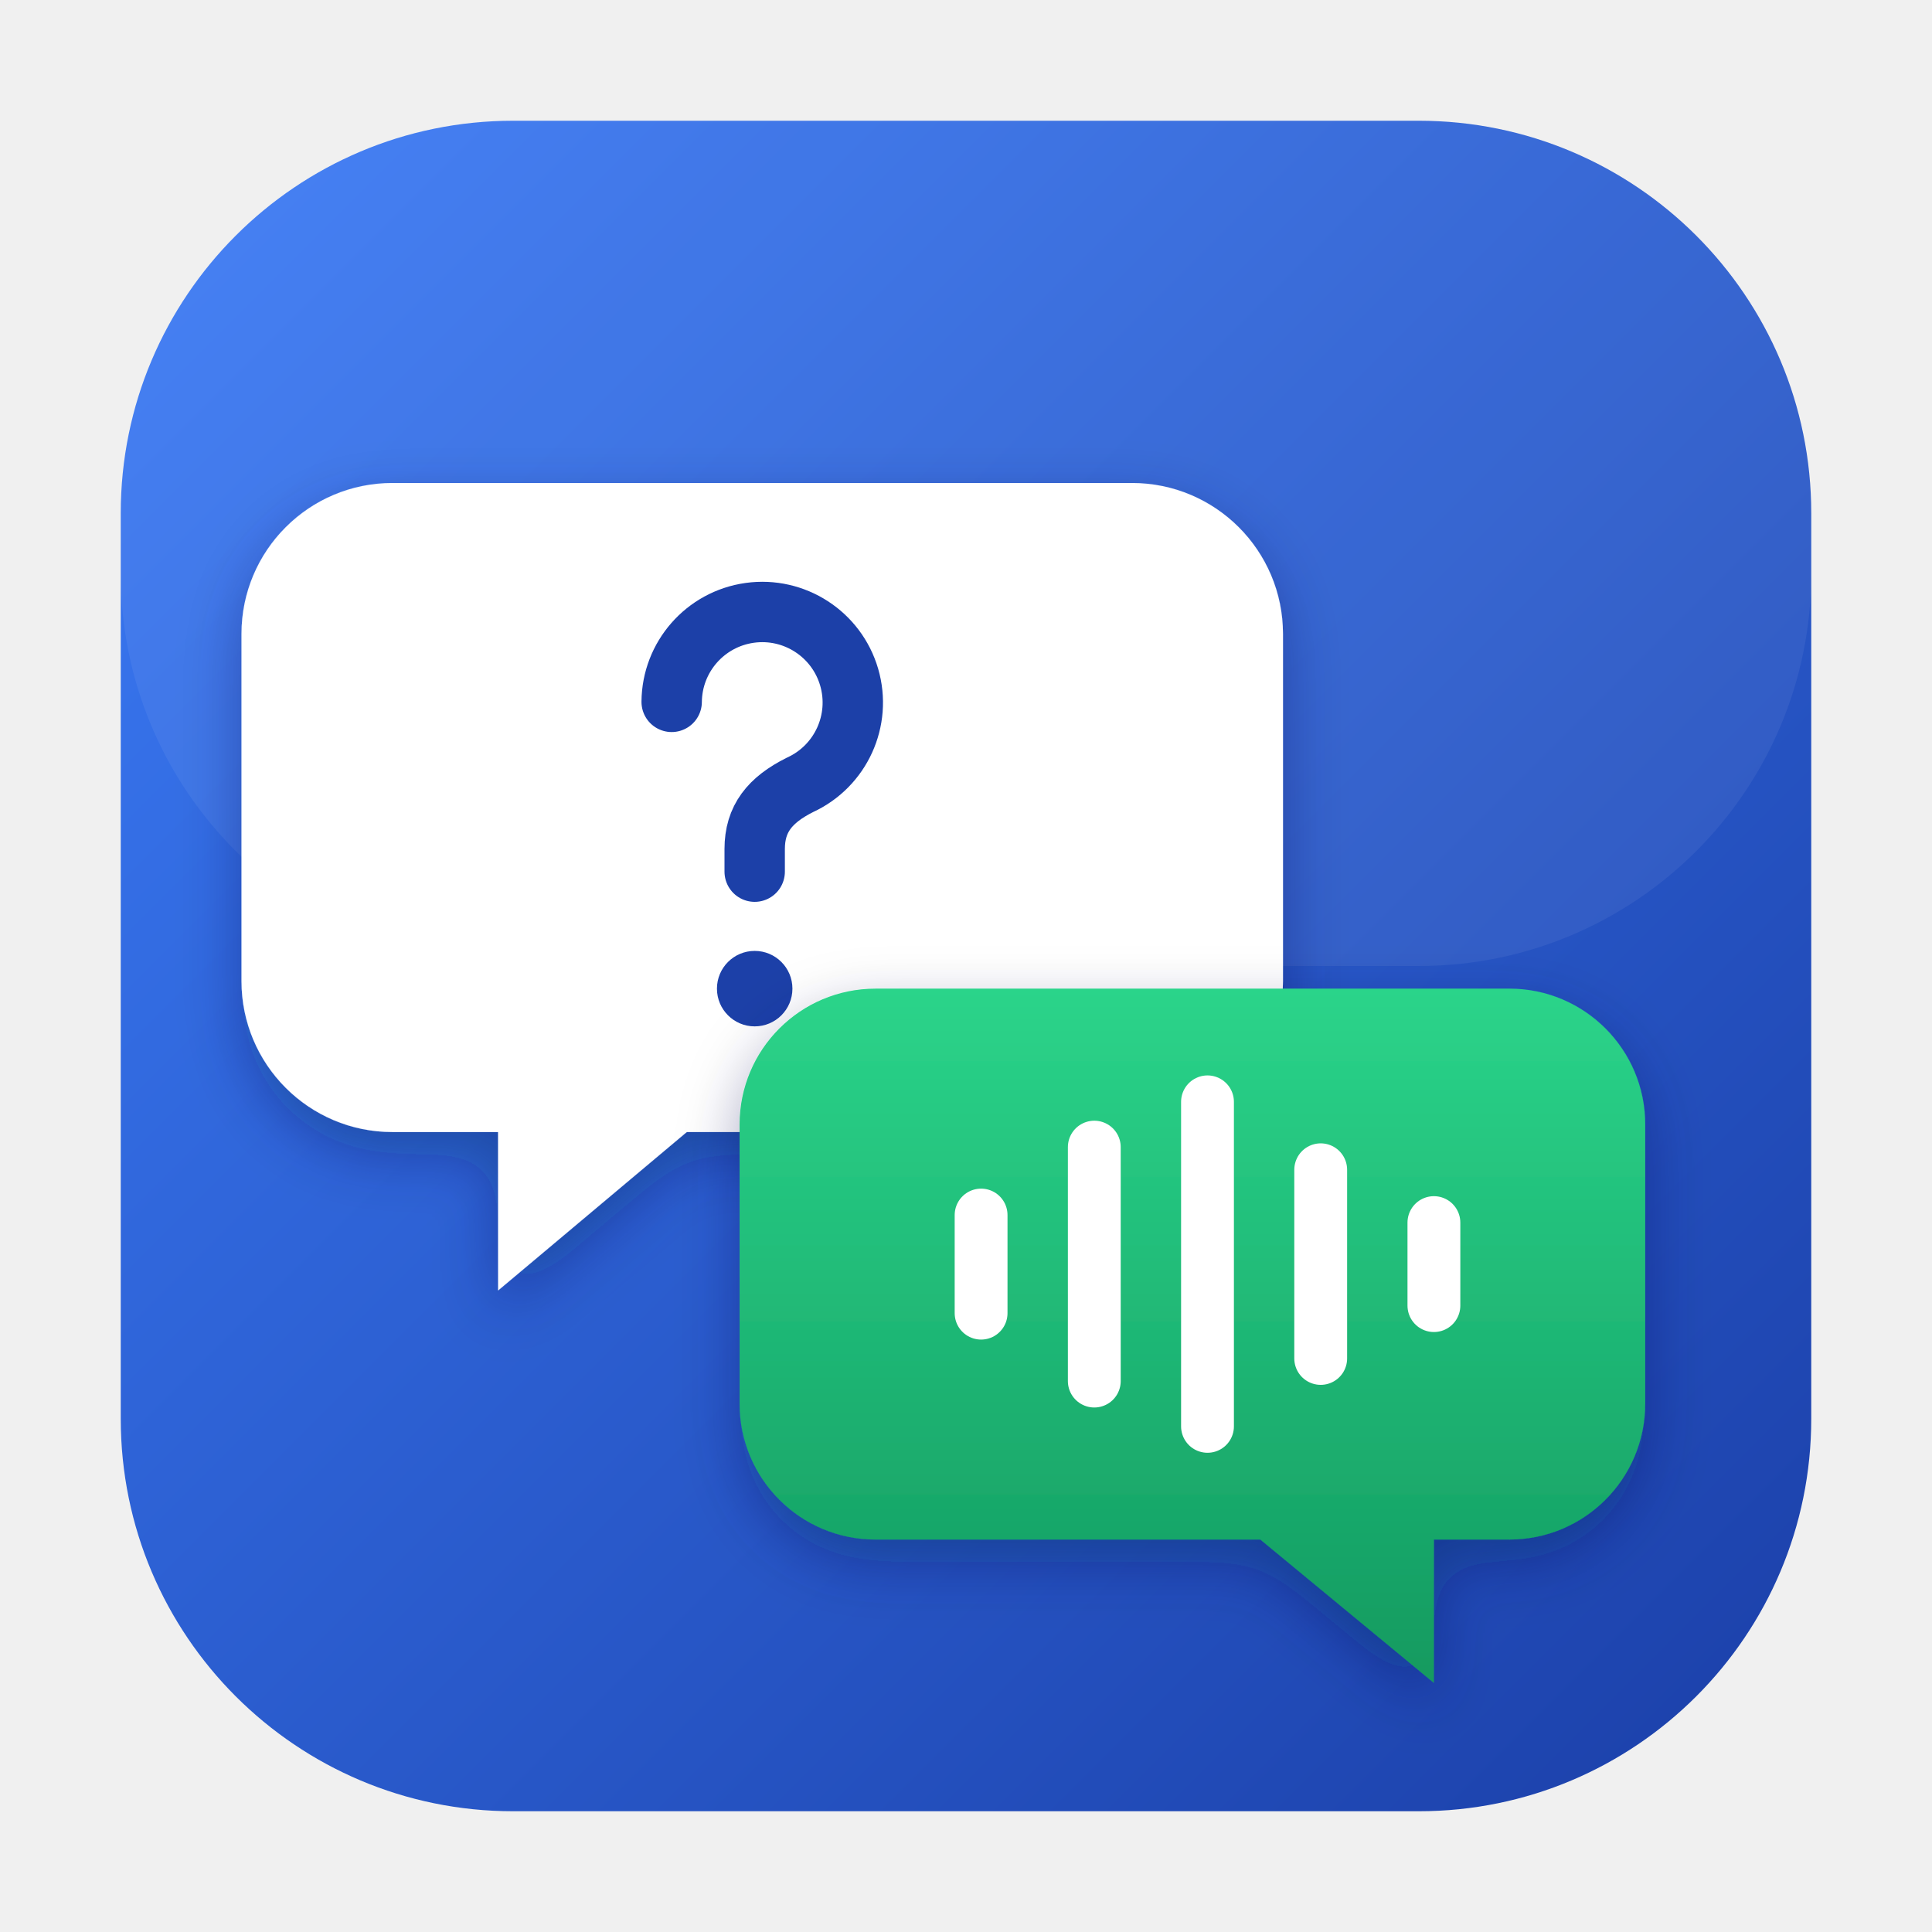
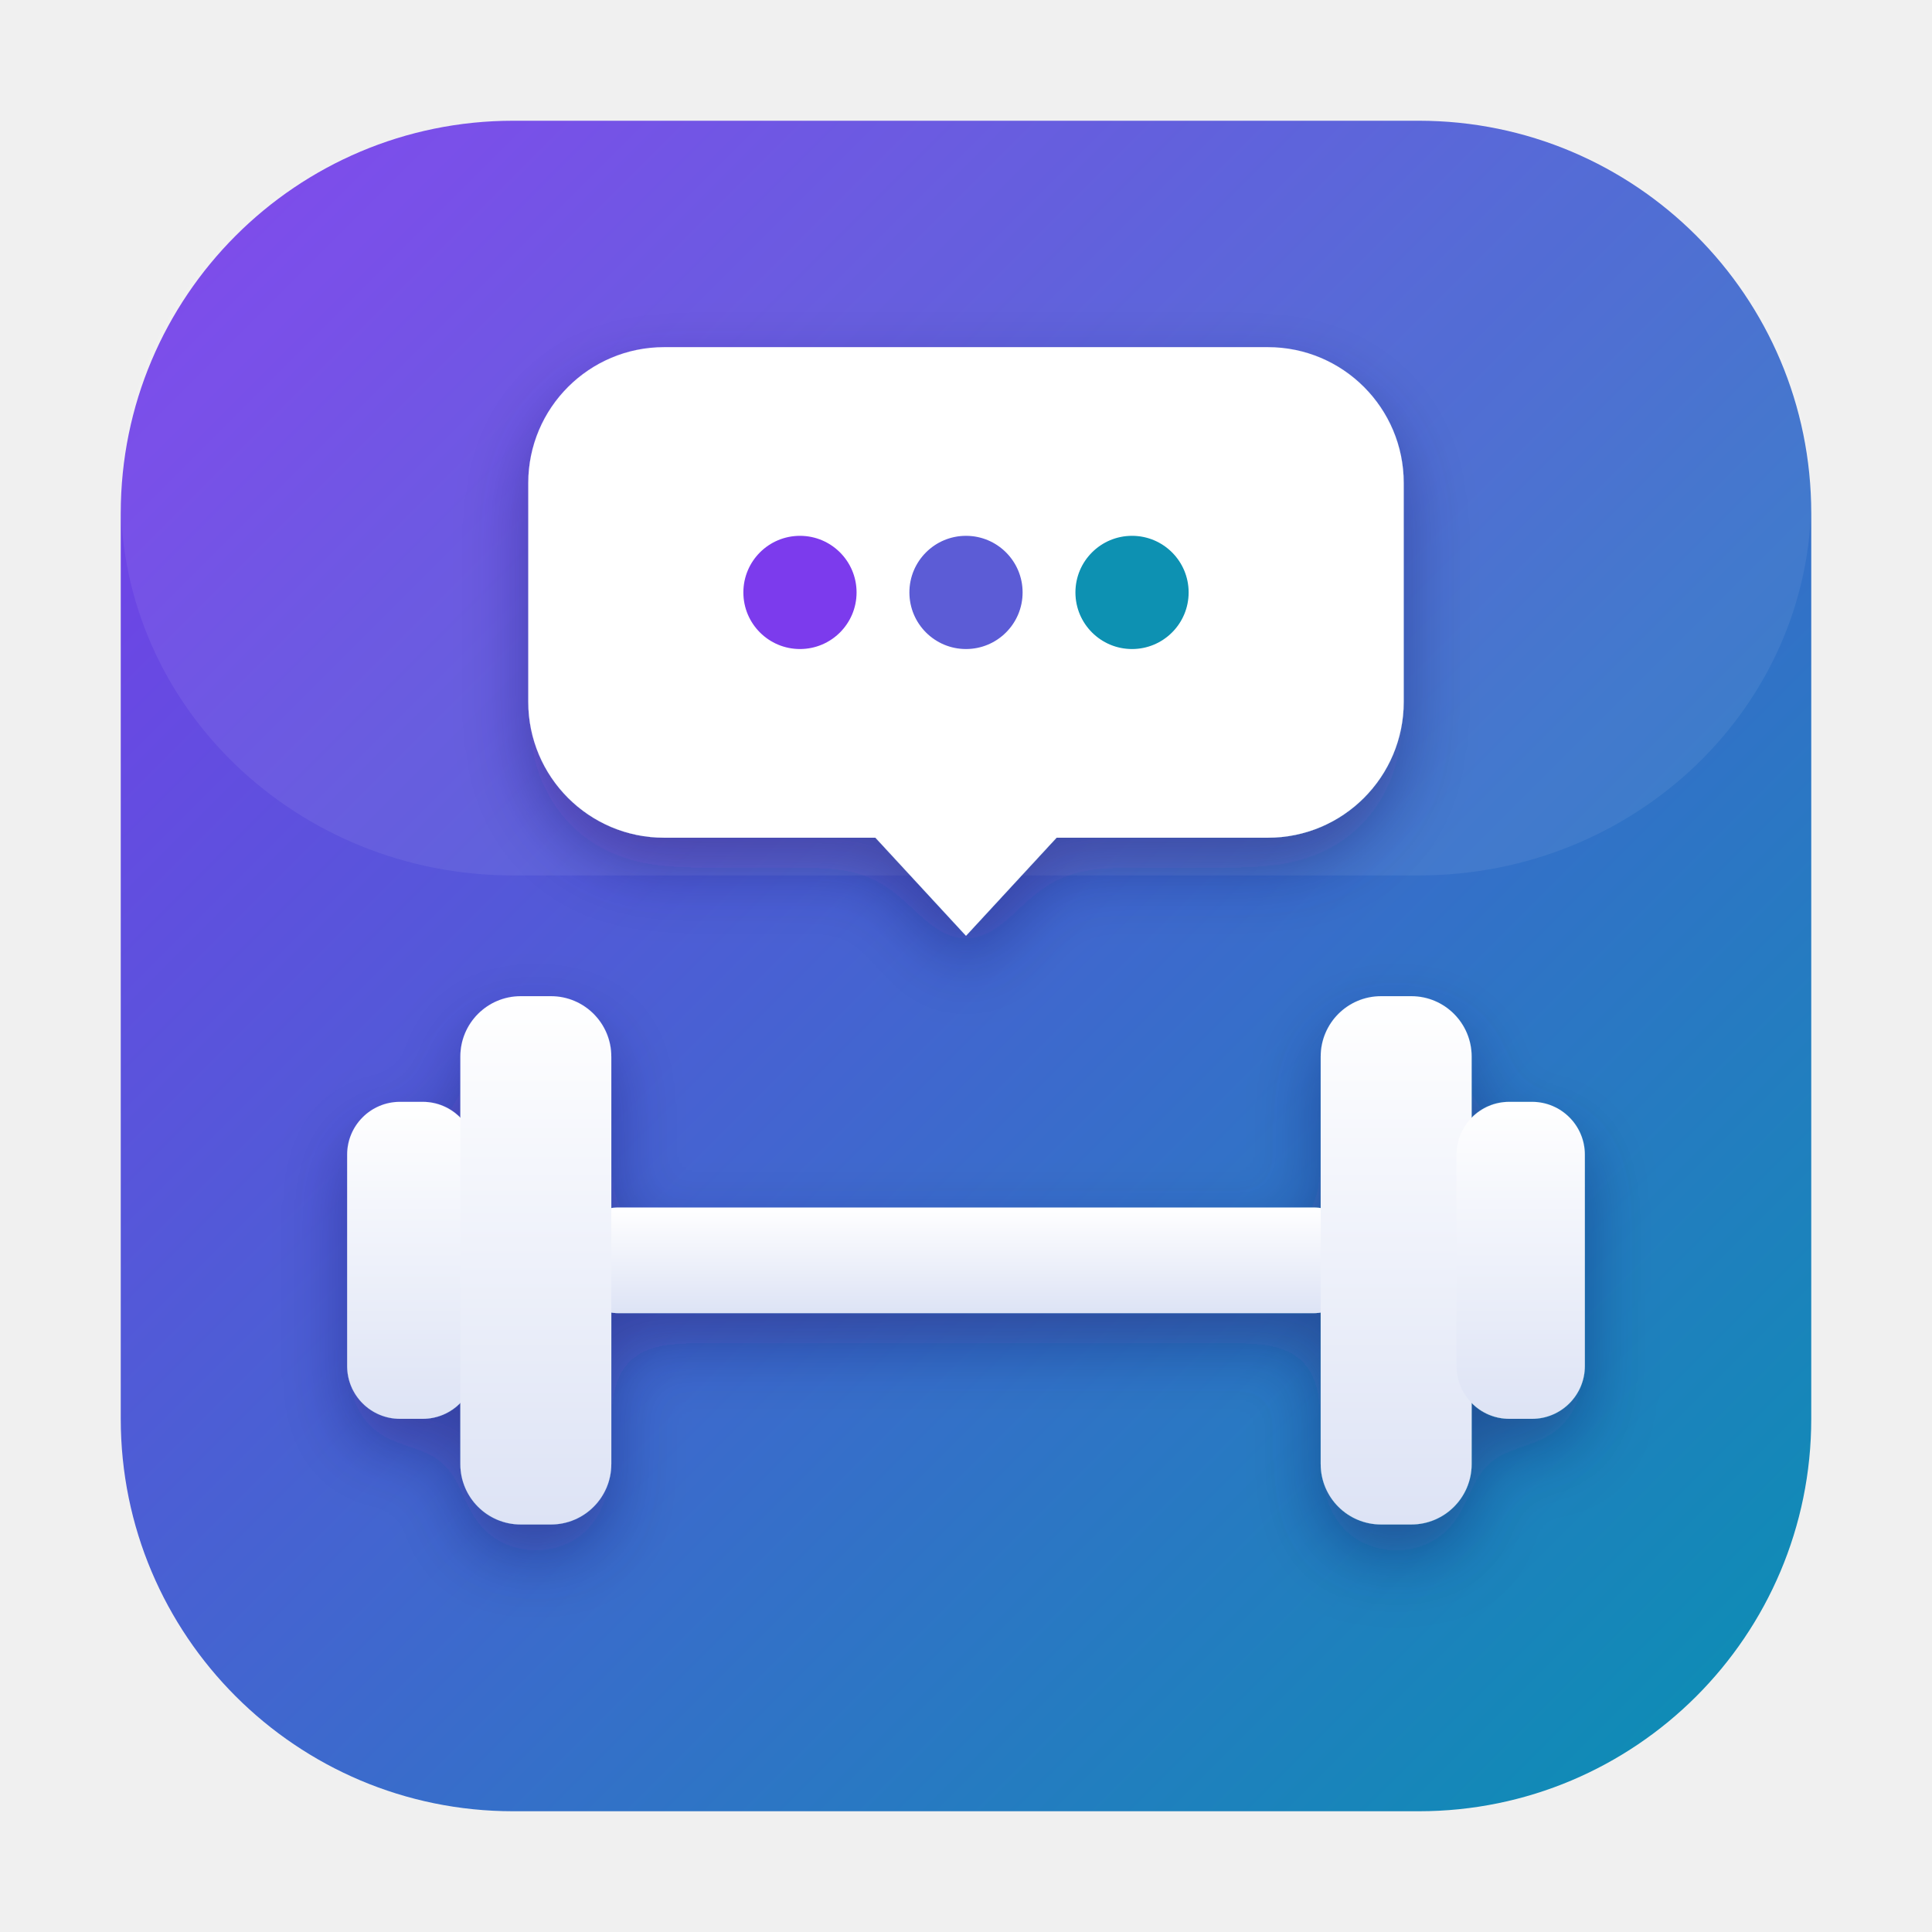
<svg xmlns="http://www.w3.org/2000/svg" viewBox="0 0 512 512" width="512" height="512">
  <defs>
    <linearGradient id="bg" x1="0" y1="0" x2="1" y2="1">
-       <stop offset="0" stop-color="#3B7BF6" />
-       <stop offset="1" stop-color="#1B3FA8" />
+       <stop offset="0" stop-color="#7C3AED" />
+       <stop offset="1" stop-color="#0891B2" />
    </linearGradient>
-     <linearGradient id="bubbleB" x1="0" y1="0" x2="0" y2="1">
-       <stop offset="0" stop-color="#2BD48A" />
-       <stop offset="1" stop-color="#139A60" />
+     <linearGradient id="plate" x1="0" y1="0" x2="0" y2="1">
+       <stop offset="0" stop-color="#FFFFFF" />
+       <stop offset="1" stop-color="#DDE3F5" />
    </linearGradient>
    <filter id="shadow" x="-20%" y="-20%" width="140%" height="140%">
-       <feDropShadow dx="0" dy="6" stdDeviation="8" flood-color="#0B1B4D" flood-opacity="0.35" />
+       <feDropShadow dx="0" dy="8" stdDeviation="9" flood-color="#1E0B4D" flood-opacity="0.35" />
    </filter>
  </defs>
  <rect x="32" y="32" width="448" height="448" rx="104" fill="url(#bg)" />
-   <rect x="32" y="32" width="448" height="224" rx="104" fill="#FFFFFF" opacity="0.06" />
+   <rect x="32" y="32" width="448" height="200" rx="104" fill="#FFFFFF" opacity="0.07" />
  <g filter="url(#shadow)">
-     <path d="M104 128 h196 a40 40 0 0 1 40 40 v92 a40 40 0 0 1 -40 40 h-118 l-50 42 v-42 h-28 a40 40 0 0 1 -40 -40 v-92 a40 40 0 0 1 40 -40 z" fill="#FFFFFF" />
-     <path d="M178 186 a24 24 0 1 1 34 22 c-8 4 -12 9 -12 17 v6" fill="none" stroke="#1B3FA8" stroke-width="16" stroke-linecap="round" stroke-linejoin="round" />
-     <circle cx="200" cy="262" r="10" fill="#1B3FA8" />
+     <path d="M176 92 h160 a36 36 0 0 1 36 36 v58 a36 36 0 0 1 -36 36 h-56 l-24 26 l-24 -26 h-56              a36 36 0 0 1 -36 -36 v-58 a36 36 0 0 1 36 -36 z" fill="#FFFFFF" />
+     <circle cx="212" cy="157" r="15" fill="#7C3AED" />
+     <circle cx="256" cy="157" r="15" fill="#5B5BD6" />
+     <circle cx="300" cy="157" r="15" fill="#0891B2" />
  </g>
  <g filter="url(#shadow)">
-     <path d="M232 262 h168 a36 36 0 0 1 36 36 v74 a36 36 0 0 1 -36 36 h-20 v38 l-46 -38 h-102 a36 36 0 0 1 -36 -36 v-74 a36 36 0 0 1 36 -36 z" fill="url(#bubbleB)" />
-     <g stroke="#FFFFFF" stroke-width="14" stroke-linecap="round">
-       <line x1="260" y1="322" x2="260" y2="348" />
-       <line x1="290" y1="304" x2="290" y2="366" />
-       <line x1="320" y1="292" x2="320" y2="378" />
-       <line x1="350" y1="310" x2="350" y2="360" />
-       <line x1="380" y1="324" x2="380" y2="346" />
-     </g>
+     <rect x="150" y="320" width="212" height="28" rx="14" fill="url(#plate)" />
+     <rect x="92" y="292" width="34" height="84" rx="14" fill="url(#plate)" />
+     <rect x="122" y="264" width="40" height="140" rx="16" fill="url(#plate)" />
+     <rect x="350" y="264" width="40" height="140" rx="16" fill="url(#plate)" />
+     <rect x="386" y="292" width="34" height="84" rx="14" fill="url(#plate)" />
  </g>
</svg>
